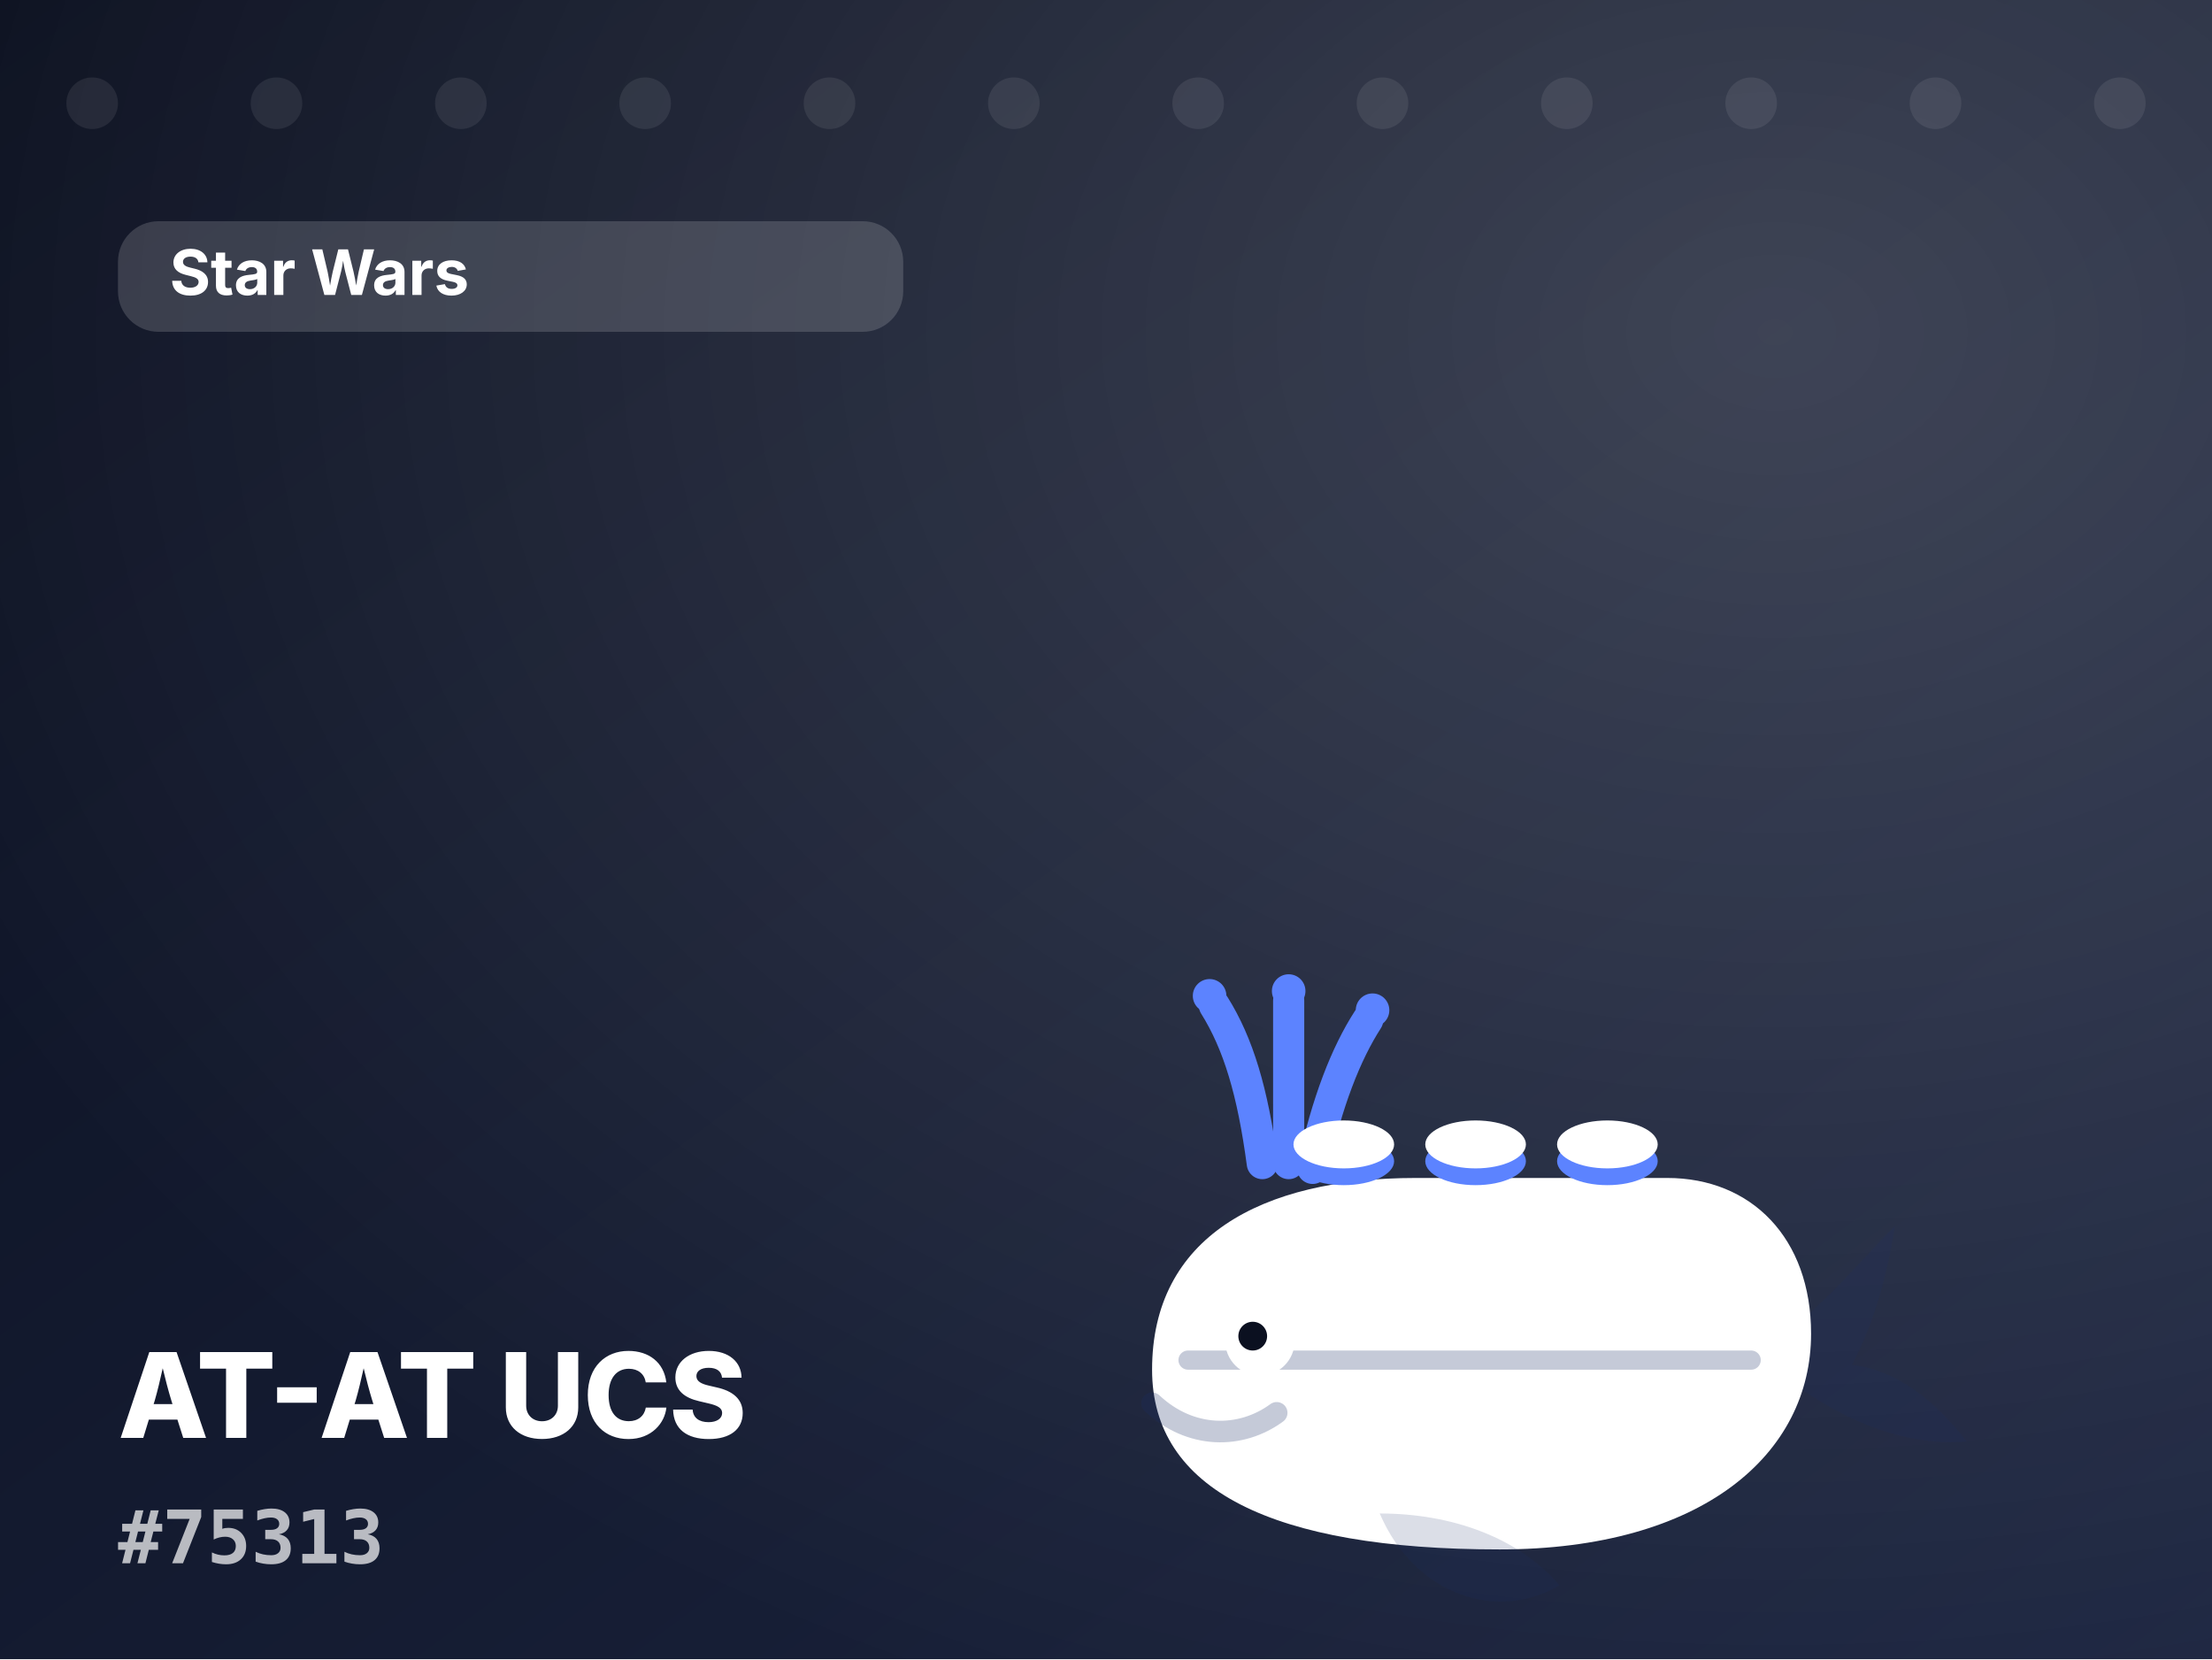
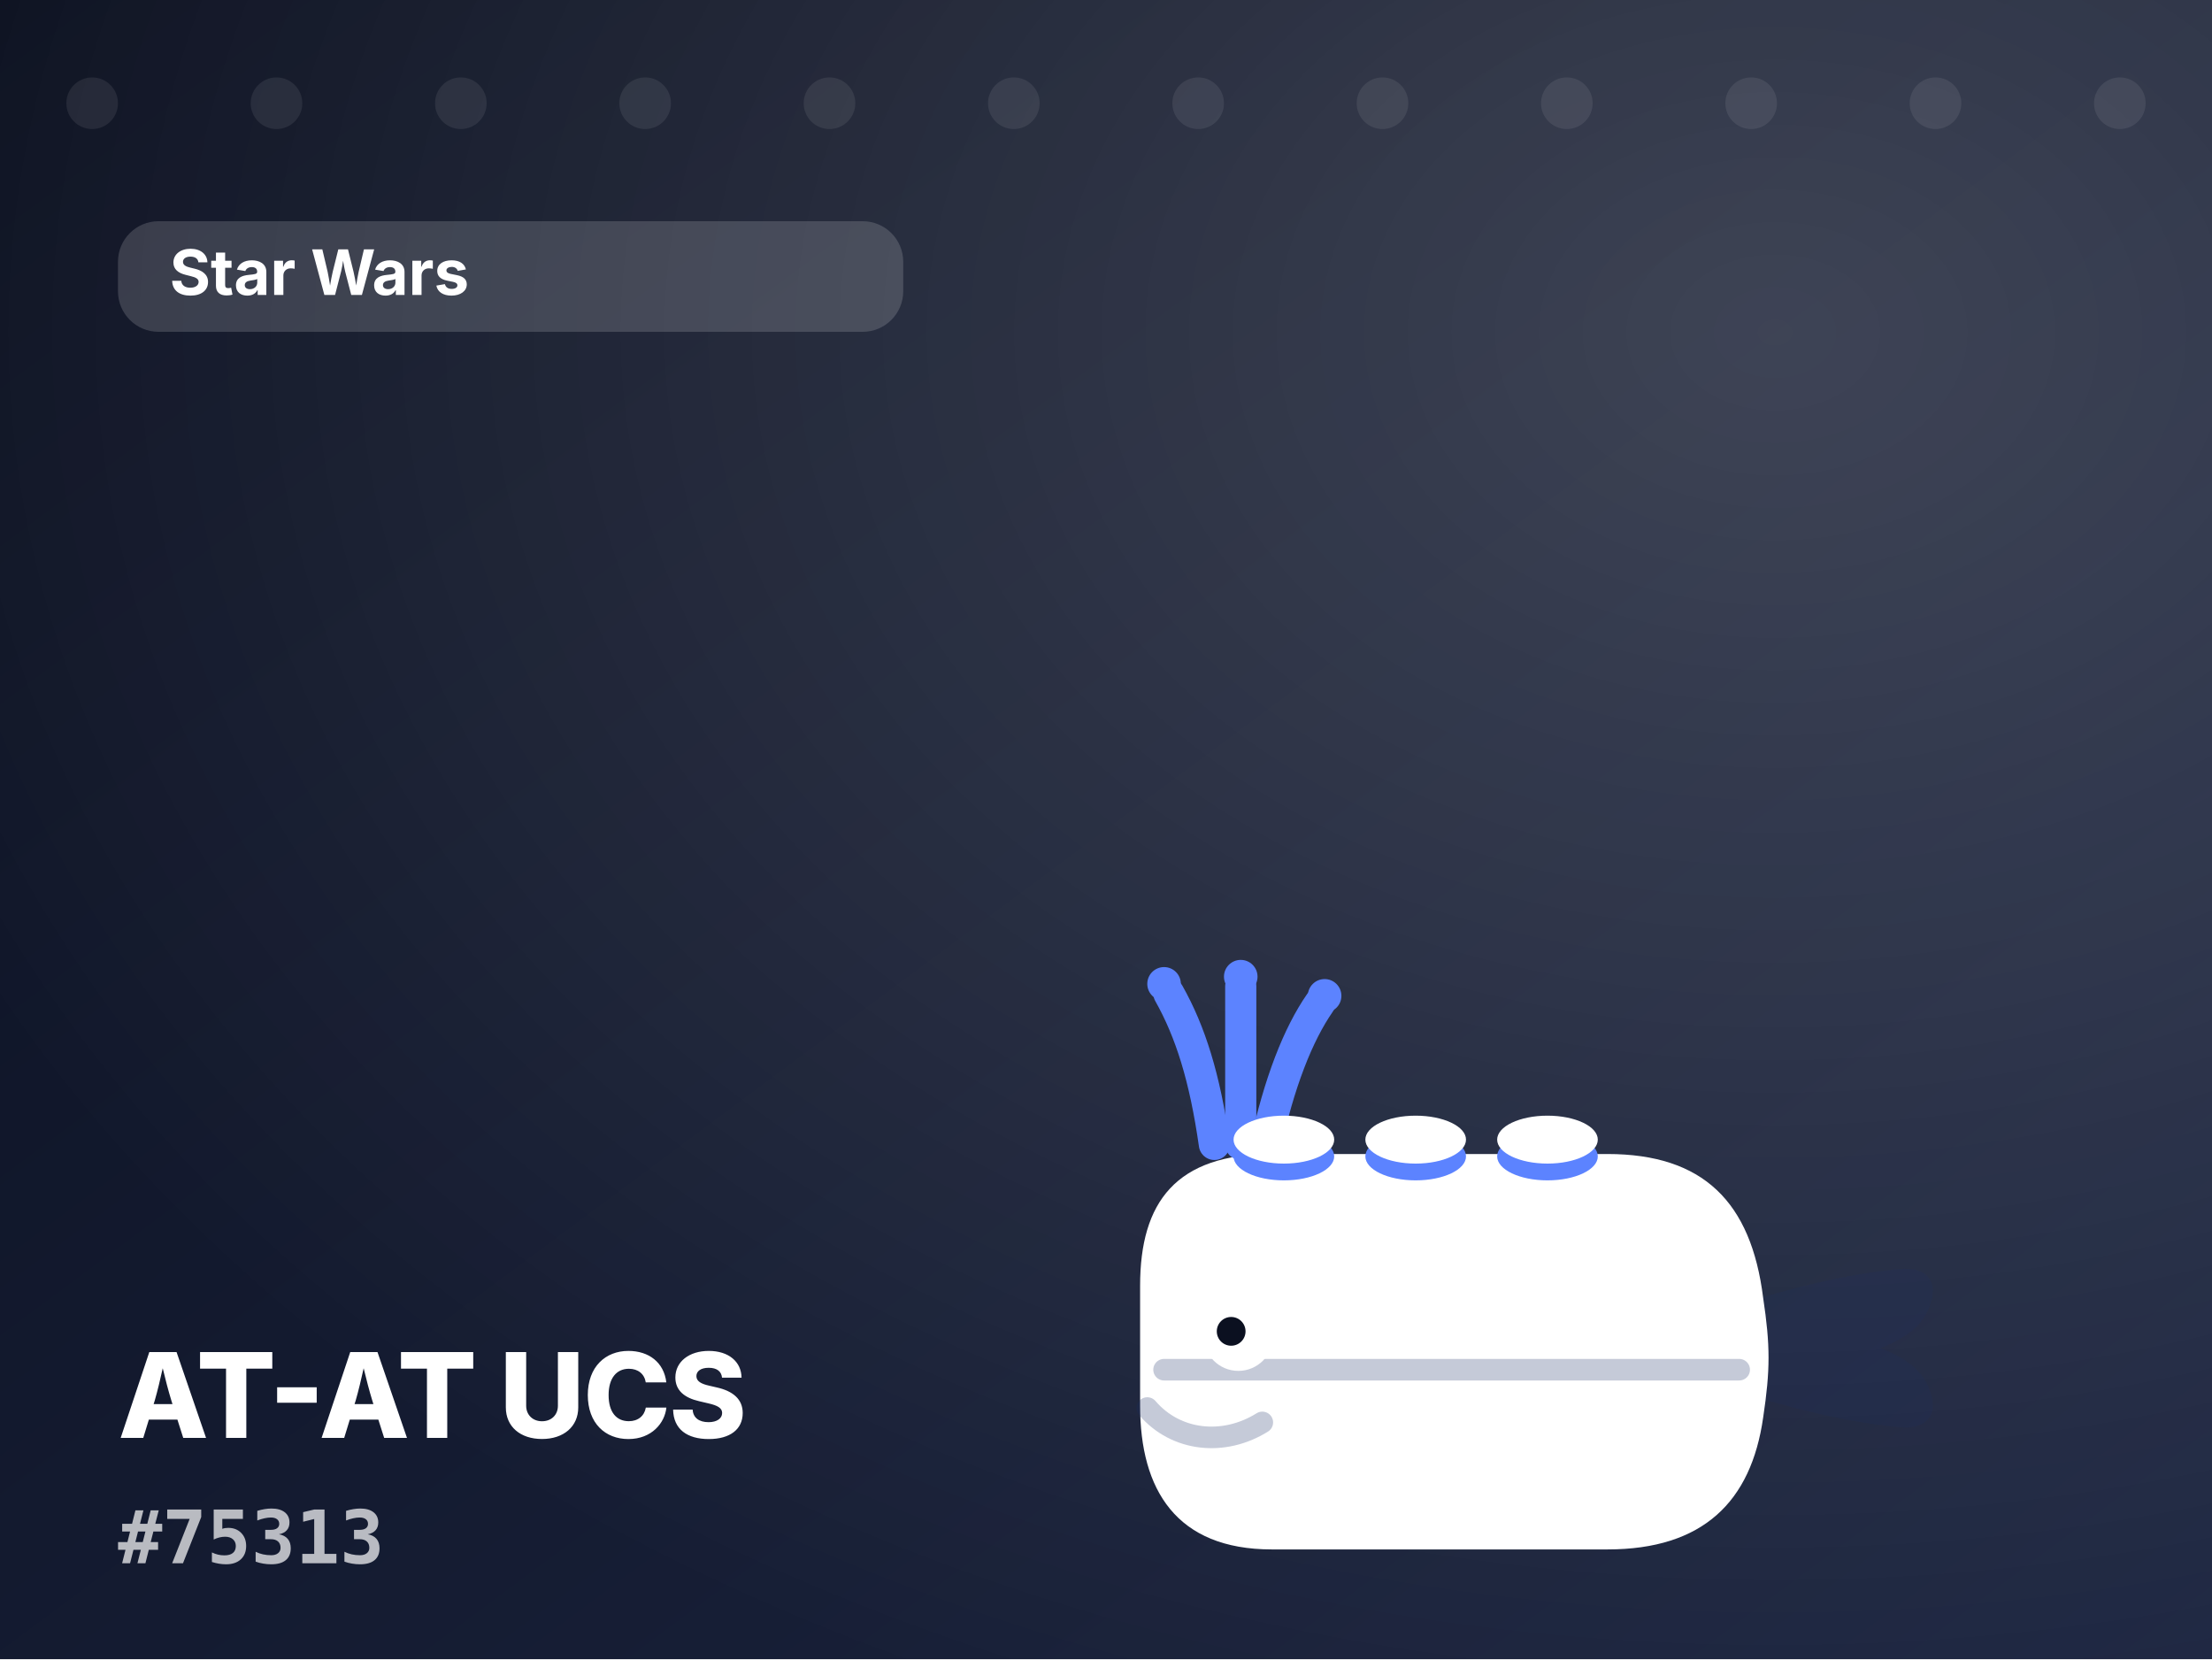
<svg xmlns="http://www.w3.org/2000/svg" viewBox="0 0 1200 900" width="1200" height="900" role="img" aria-label="AT-AT UCS">
  <defs>
    <linearGradient id="bg" x1="0" y1="0" x2="1" y2="1">
      <stop offset="0" stop-color="#0b1020" />
      <stop offset="1" stop-color="#1c2540" />
    </linearGradient>
    <radialGradient id="glow" cx="0.8" cy="0.2" r="0.9">
      <stop offset="0" stop-color="#ffffff" stop-opacity="0.18" />
      <stop offset="1" stop-color="#ffffff" stop-opacity="0" />
    </radialGradient>
  </defs>
  <rect width="1200" height="900" fill="url(#bg)" />
  <rect width="1200" height="900" fill="url(#glow)" />
  <circle cx="50" cy="56" r="14" fill="#ffffff" opacity="0.08" />
  <circle cx="150" cy="56" r="14" fill="#ffffff" opacity="0.08" />
  <circle cx="250" cy="56" r="14" fill="#ffffff" opacity="0.08" />
  <circle cx="350" cy="56" r="14" fill="#ffffff" opacity="0.08" />
  <circle cx="450" cy="56" r="14" fill="#ffffff" opacity="0.08" />
  <circle cx="550" cy="56" r="14" fill="#ffffff" opacity="0.08" />
  <circle cx="650" cy="56" r="14" fill="#ffffff" opacity="0.08" />
  <circle cx="750" cy="56" r="14" fill="#ffffff" opacity="0.08" />
  <circle cx="850" cy="56" r="14" fill="#ffffff" opacity="0.08" />
  <circle cx="950" cy="56" r="14" fill="#ffffff" opacity="0.08" />
  <circle cx="1050" cy="56" r="14" fill="#ffffff" opacity="0.08" />
  <circle cx="1150" cy="56" r="14" fill="#ffffff" opacity="0.08" />
  <g transform="translate(560 470) scale(13)">
-     <path d="M30 20.5C32.5 19 34.5 16.5 36 15C35.6 17.5 35 19.3 34.2 20.8C36 21 37.6 22.2 39 24C36.5 24.2 34 23.2 31.8 21.6C31.2 22 30.6 22.2 30 22Z" fill="rgba(27,47,102,0.16)" />
-     <path d="M5 21C5 15.5 9.5 13 16 13L26.5 13C30 13 32.5 15.5 32.5 19.5C32.5 24.5 28 28.5 19.5 28.5C10 28.5 5 26 5 21Z" fill="#ffffff" />
-     <path d="M14.5 27C16 30.5 19.5 31.5 22 30C20.3 28 17.5 27 14.5 27Z" fill="rgba(27,47,102,0.16)" />
-     <path d="M6.5 20.6H30" stroke="rgba(27,47,102,0.25)" stroke-width="0.8" stroke-linecap="round" />
-     <path d="M5 22.4C6.6 23.9 8.7 23.9 10.2 22.8" stroke="rgba(27,47,102,0.25)" stroke-width="0.9" stroke-linecap="round" fill="none" />
+     <path d="M28.5 18.6C31.5 17.6 34 17 36.2 16.8C37.3 16.7 37.8 17.3 37.5 18.2C37.2 19.2 36.4 19.7 35.4 20.1C36.4 20.5 37.2 21 37.5 22C37.8 22.9 37.3 23.5 36.2 23.4C34 23.2 31.5 22.6 28.5 21.6Z" fill="rgba(27,47,102,0.16)" />
+     <path d="M10 12H24C28 12 30 14 30.5 18C30.8 20 30.8 21 30.5 23C30 26.5 28 28.5 24 28.5H10C6 28.5 4.5 26 4.5 22.5V17.5C4.5 14 6 12 10 12Z" fill="#ffffff" />
+     <path d="M5.5 21H29.5" stroke="rgba(27,47,102,0.25)" stroke-width="0.9" stroke-linecap="round" />
+     <path d="M4.8 22.6C6 24 8 24.2 9.6 23.2" stroke="rgba(27,47,102,0.25)" stroke-width="0.9" stroke-linecap="round" fill="none" />
    <g stroke="#5c83ff" stroke-width="1.3" stroke-linecap="round" fill="none">
-       <path d="M9.6 12.4C9.2 9.4 8.6 7.4 7.6 5.8" />
-       <path d="M10.7 12.4C10.7 9.6 10.7 7.4 10.7 5.6" />
-       <path d="M11.7 12.6C12.3 9.8 13.1 7.8 14 6.4" />
+       <path d="M7.6 11.6C7.2 8.8 6.6 6.9 5.7 5.3" />
+       <path d="M8.7 11.6C8.7 9 8.7 6.8 8.7 5" />
+       <path d="M9.7 11.8C10.3 9 11.1 7 12 5.7" />
    </g>
-     <circle cx="7.4" cy="5.4" r="0.7" fill="#5c83ff" />
-     <circle cx="10.7" cy="5.2" r="0.7" fill="#5c83ff" />
-     <circle cx="14.2" cy="6" r="0.7" fill="#5c83ff" />
-     <ellipse cx="13" cy="12.3" rx="2.1" ry="1" fill="#5c83ff" />
-     <ellipse cx="13" cy="11.6" rx="2.1" ry="1" fill="#ffffff" />
-     <ellipse cx="18.5" cy="12.3" rx="2.1" ry="1" fill="#5c83ff" />
-     <ellipse cx="18.5" cy="11.6" rx="2.1" ry="1" fill="#ffffff" />
-     <ellipse cx="24" cy="12.3" rx="2.1" ry="1" fill="#5c83ff" />
-     <ellipse cx="24" cy="11.6" rx="2.1" ry="1" fill="#ffffff" />
-     <circle cx="9.5" cy="19.8" r="1.45" fill="#ffffff" />
-     <circle cx="9.2" cy="19.6" r="0.6" fill="#0b1020" />
+     <circle cx="5.5" cy="4.9" r="0.7" fill="#5c83ff" />
+     <circle cx="8.7" cy="4.6" r="0.7" fill="#5c83ff" />
+     <circle cx="12.2" cy="5.4" r="0.7" fill="#5c83ff" />
+     <ellipse cx="10.5" cy="12.1" rx="2.1" ry="1" fill="#5c83ff" />
+     <ellipse cx="10.5" cy="11.4" rx="2.1" ry="1" fill="#ffffff" />
+     <ellipse cx="16" cy="12.1" rx="2.1" ry="1" fill="#5c83ff" />
+     <ellipse cx="16" cy="11.4" rx="2.1" ry="1" fill="#ffffff" />
+     <ellipse cx="21.5" cy="12.1" rx="2.1" ry="1" fill="#5c83ff" />
+     <ellipse cx="21.5" cy="11.4" rx="2.1" ry="1" fill="#ffffff" />
+     <circle cx="8.6" cy="19.6" r="1.45" fill="#ffffff" />
+     <circle cx="8.3" cy="19.4" r="0.6" fill="#0b1020" />
  </g>
  <g font-family="-apple-system, 'Apple SD Gothic Neo', 'Noto Sans KR', sans-serif">
    <rect x="64" y="120" rx="22" ry="22" width="426" height="60" fill="#ffffff" opacity="0.16" />
    <text x="92" y="160" font-size="34" font-weight="700" fill="#ffffff">Star Wars</text>
    <text x="64" y="780" font-size="64" font-weight="800" fill="#ffffff" letter-spacing="-1">AT-AT UCS</text>
    <text x="64" y="848" font-size="40" font-weight="700" fill="#ffffff" opacity="0.7" font-family="'SF Mono', ui-monospace, monospace">#75313</text>
  </g>
</svg>
